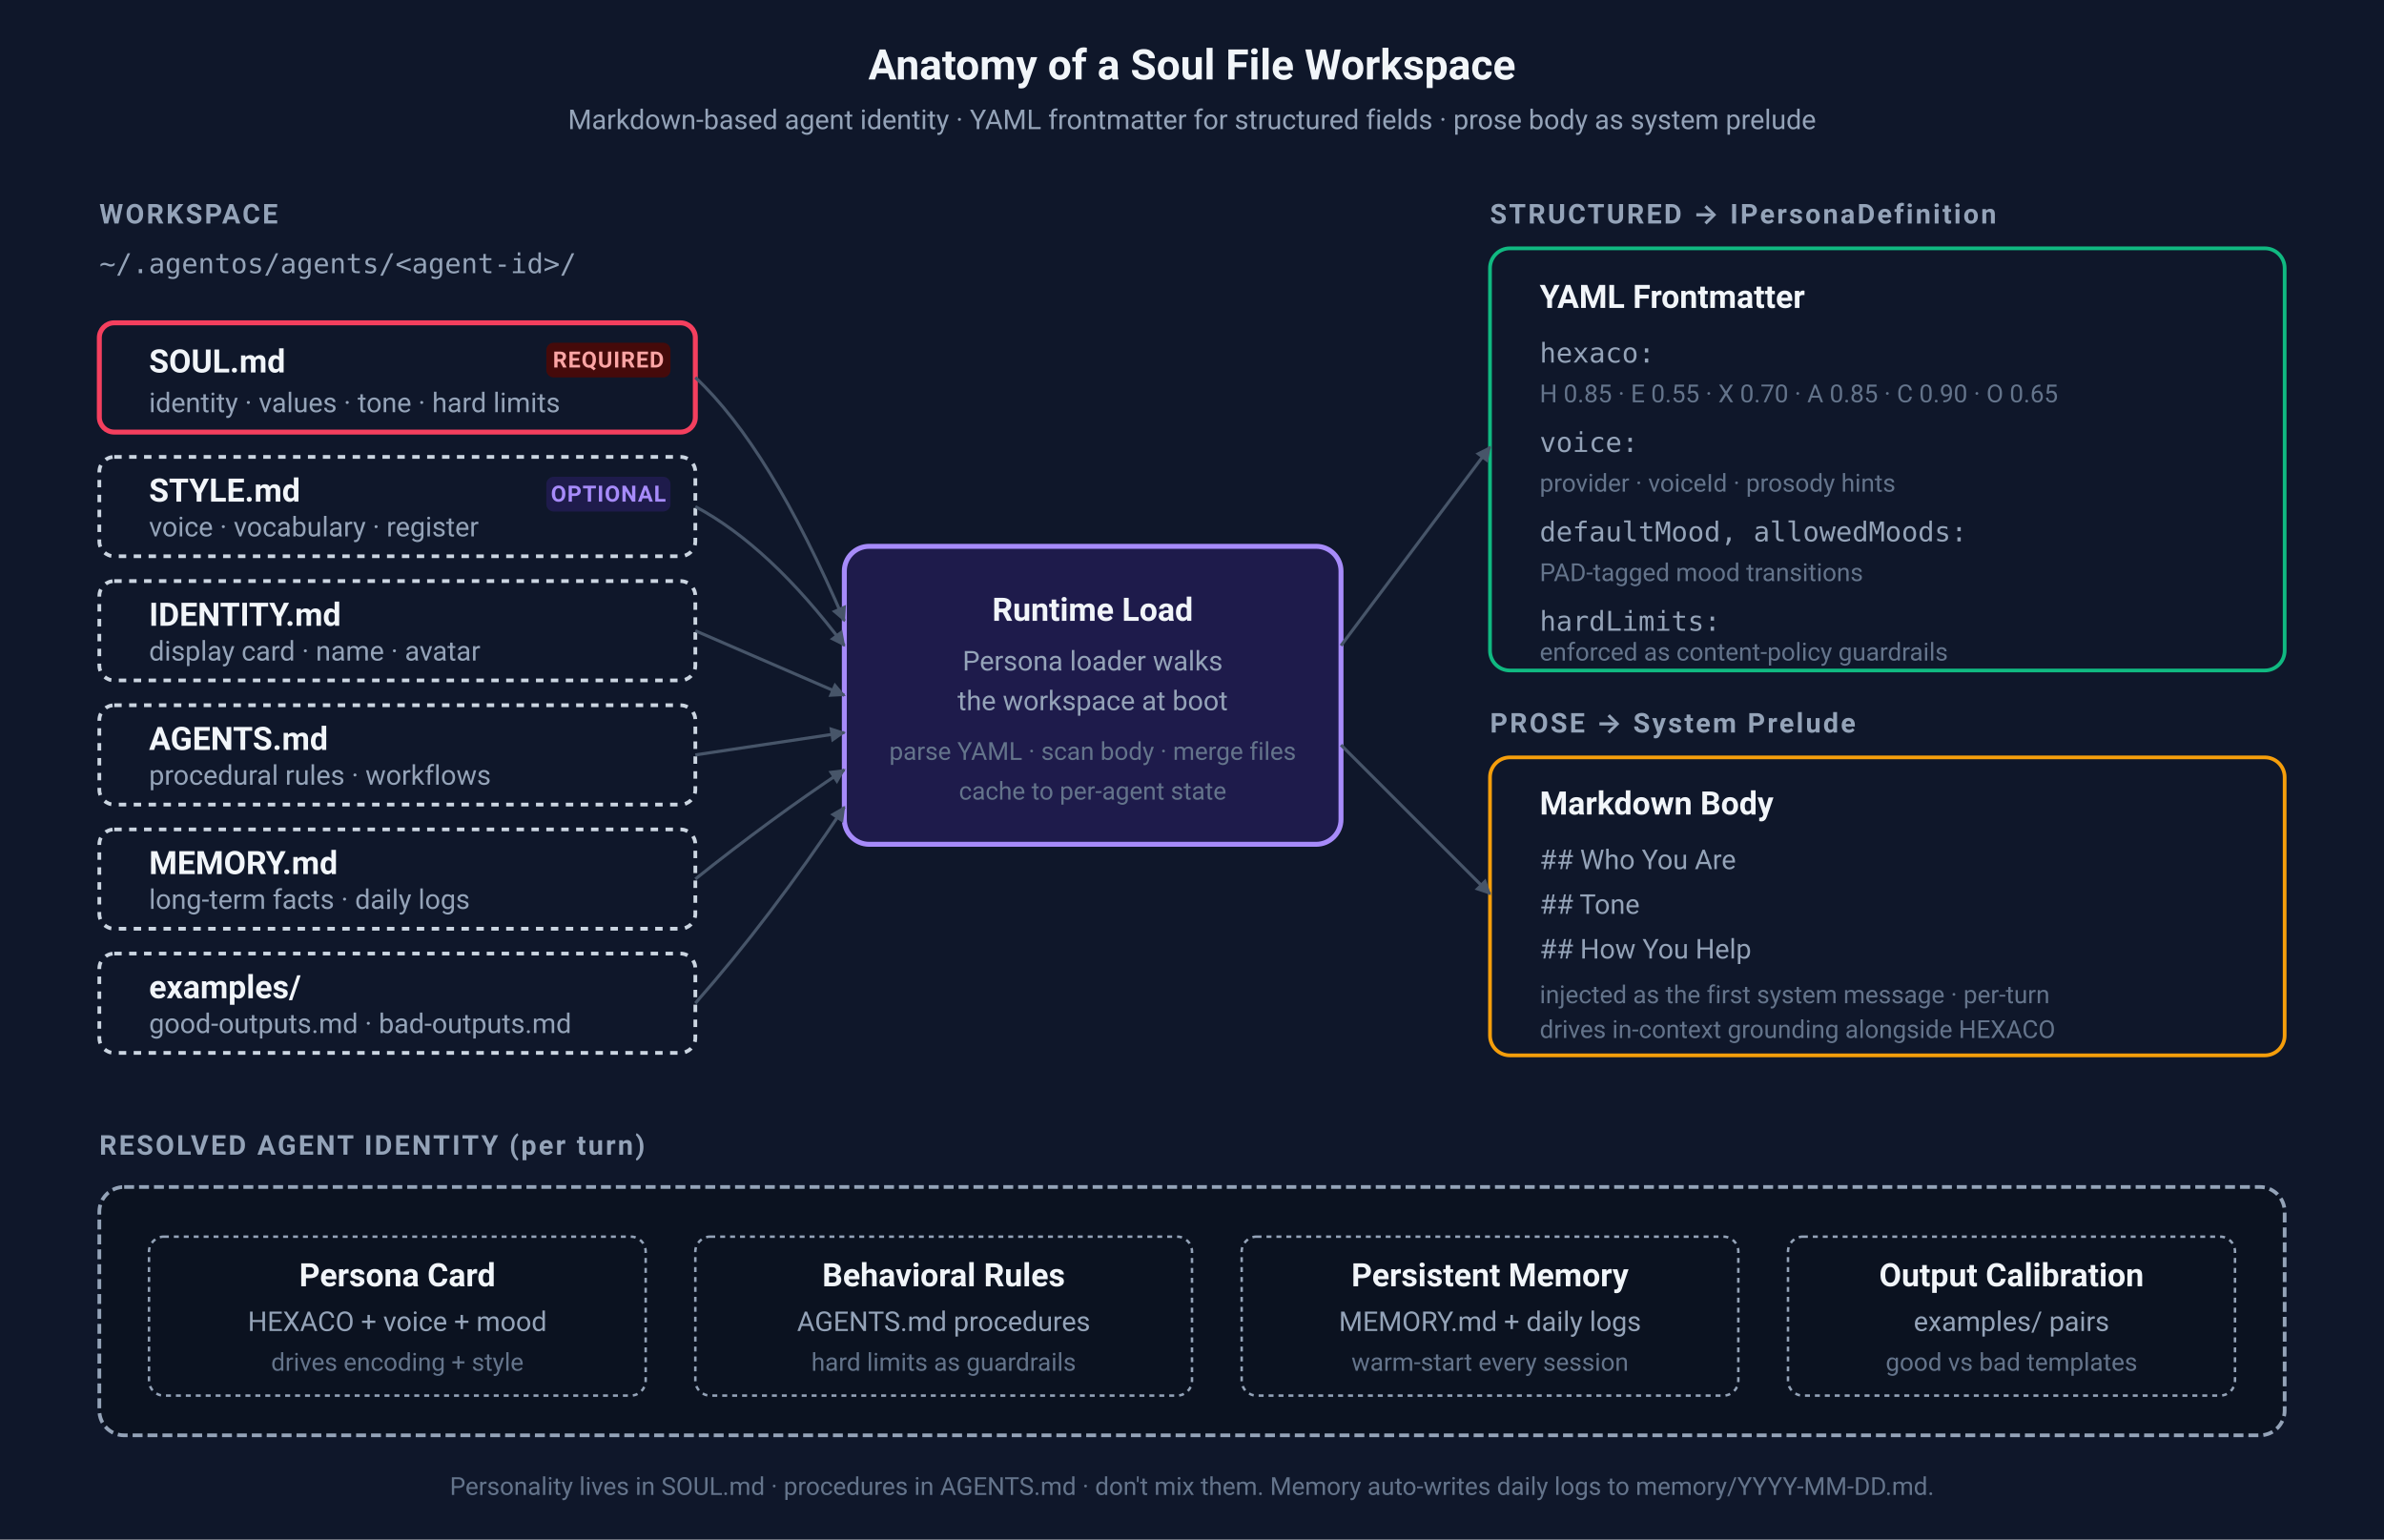
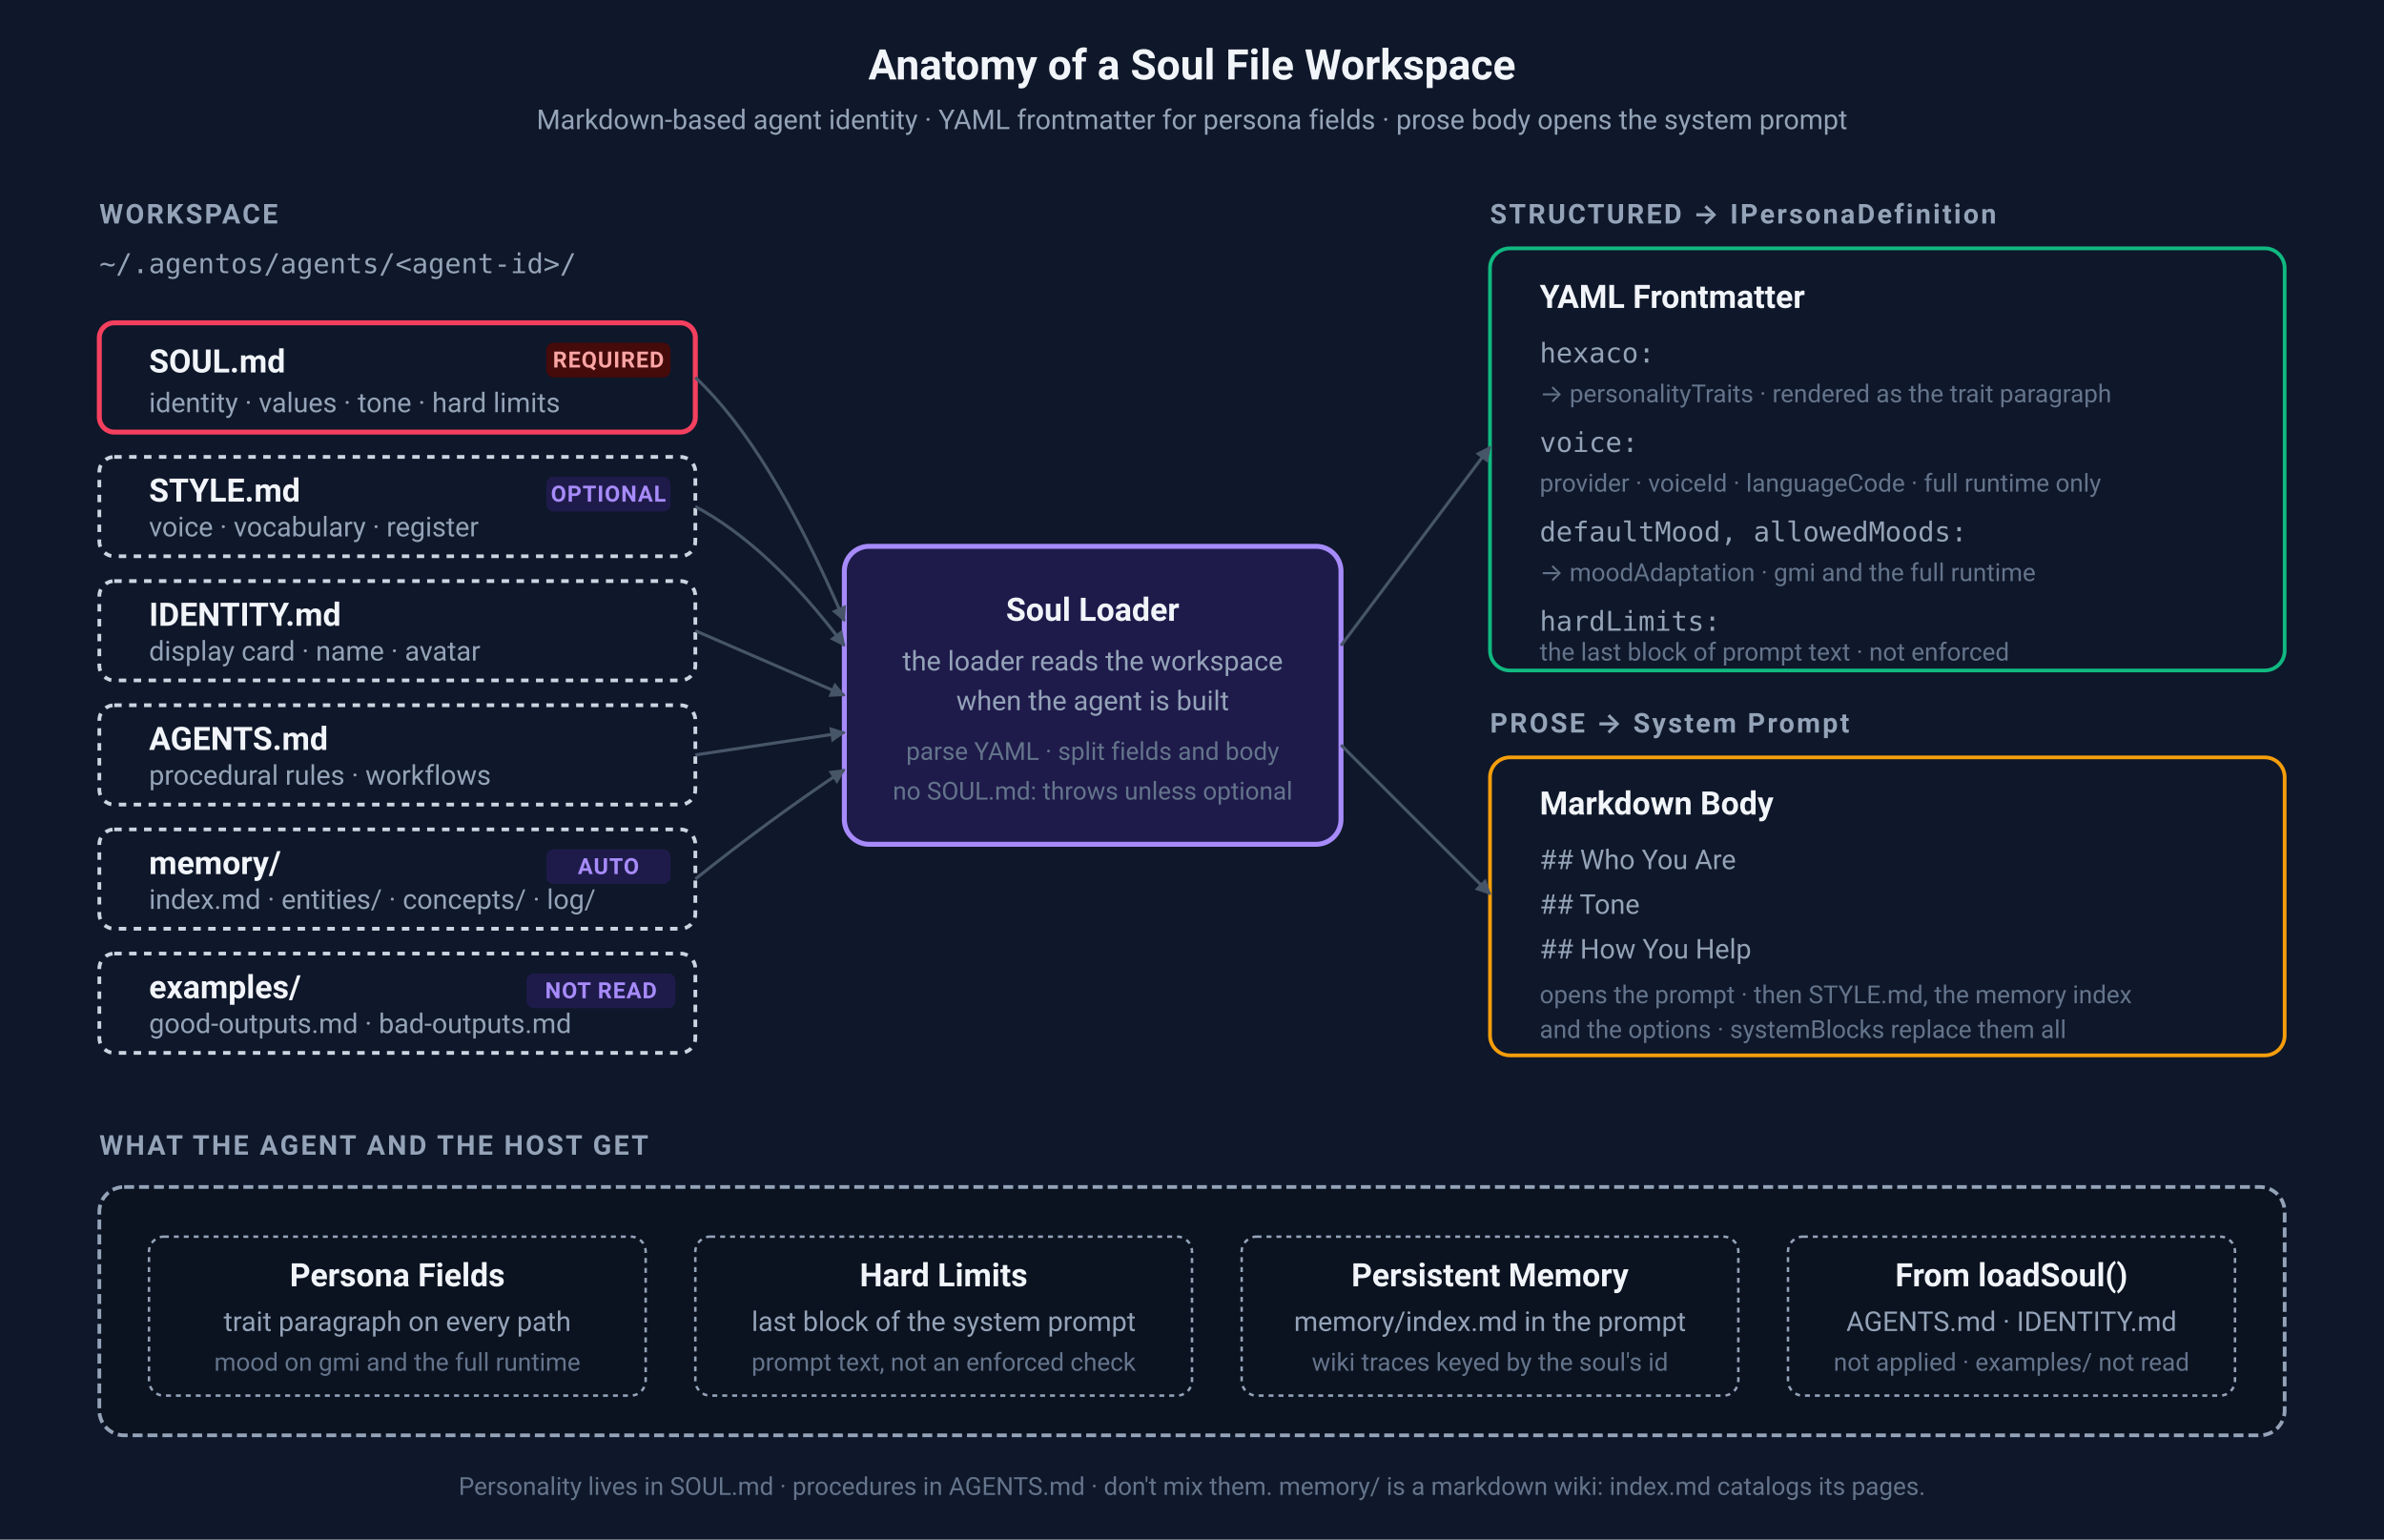
<svg xmlns="http://www.w3.org/2000/svg" viewBox="0 0 960 620" role="img" aria-labelledby="soul-files-title soul-files-desc" font-family="ui-sans-serif, system-ui, -apple-system, Segoe UI, Roboto, sans-serif">
  <defs>
    <style>
      .bg { fill: #0f172a; }
      .text { fill: #e2e8f0; font-size: 12px; }
      .title { fill: #f1f5f9; font-size: 17px; font-weight: 700; }
      .heading { fill: #f1f5f9; font-size: 13px; font-weight: 700; }
      .small { fill: #94a3b8; font-size: 11px; }
      .micro { fill: #64748b; font-size: 10px; }
      .mono { fill: #94a3b8; font-size: 11px; font-family: ui-monospace, SFMono-Regular, Menlo, monospace; }
      .lane-label { fill: #94a3b8; font-size: 11px; font-weight: 700; letter-spacing: 0.08em; }
      .file-req { fill: #ffffff; stroke: #f43f5e; stroke-width: 2; }
      .file-opt { fill: #ffffff; stroke: #cbd5e1; stroke-width: 1.5; stroke-dasharray: 3 3; }
      .runtime { fill: #1e1b4b; stroke: #a78bfa; stroke-width: 2; }
      .output-struct { fill: #ffffff; stroke: #10b981; stroke-width: 1.5; }
      .output-prose { fill: #ffffff; stroke: #f59e0b; stroke-width: 1.5; }
      .envelope { fill: #0b1220; stroke: #94a3b8; stroke-width: 1.5; stroke-dasharray: 4 2; }
      .tree-line { stroke: #334155; stroke-width: 1; fill: none; }
      .arrow-line { stroke: #475569; stroke-width: 1.25; fill: none; }
      .arrow-head { fill: #475569; }
      .badge-req { fill: #450a0a; }
      .badge-req-text { fill: #fca5a5; font-size: 9px; font-weight: 700; letter-spacing: 0.04em; }
      .badge-opt { fill: #1e1b4b; }
      .badge-opt-text { fill: #a78bfa; font-size: 9px; font-weight: 700; letter-spacing: 0.04em; }
      .file-req, .file-opt, .output-struct, .output-prose { fill: #0f172a; }
    </style>
    <marker id="soul-arrow" viewBox="0 0 10 10" refX="9" refY="5" markerWidth="5" markerHeight="5" orient="auto-start-reverse">
      <path d="M 0 0 L 10 5 L 0 10 z" class="arrow-head" />
    </marker>
  </defs>
  <rect class="bg" x="0" y="0" width="960" height="620" />
  <text x="480" y="32" class="title" text-anchor="middle">Anatomy of a Soul File Workspace</text>
-   <text x="480" y="52" class="small" text-anchor="middle">Markdown-based agent identity · YAML frontmatter for structured fields · prose body as system prelude</text>
+   <text x="480" y="52" class="small" text-anchor="middle">Markdown-based agent identity · YAML frontmatter for persona fields · prose body opens the system prompt</text>
  <text x="40" y="90" class="lane-label">WORKSPACE</text>
  <text x="40" y="110" class="mono">~/.agentos/agents/&lt;agent-id&gt;/</text>
  <rect x="40" y="130" width="240" height="44" rx="6" class="file-req" />
  <text x="60" y="150" class="heading">SOUL.md</text>
  <text x="60" y="166" class="small">identity · values · tone · hard limits</text>
  <rect x="220" y="138" width="50" height="14" rx="3" class="badge-req" />
  <text x="245" y="148" class="badge-req-text" text-anchor="middle">REQUIRED</text>
  <rect x="40" y="184" width="240" height="40" rx="6" class="file-opt" />
  <text x="60" y="202" class="heading">STYLE.md</text>
  <text x="60" y="216" class="small">voice · vocabulary · register</text>
  <rect x="40" y="234" width="240" height="40" rx="6" class="file-opt" />
  <text x="60" y="252" class="heading">IDENTITY.md</text>
  <text x="60" y="266" class="small">display card · name · avatar</text>
  <rect x="40" y="284" width="240" height="40" rx="6" class="file-opt" />
  <text x="60" y="302" class="heading">AGENTS.md</text>
  <text x="60" y="316" class="small">procedural rules · workflows</text>
  <rect x="40" y="334" width="240" height="40" rx="6" class="file-opt" />
-   <text x="60" y="352" class="heading">MEMORY.md</text>
-   <text x="60" y="366" class="small">long-term facts · daily logs</text>
+   <text x="60" y="352" class="heading">memory/</text>
+   <text x="60" y="366" class="small">index.md · entities/ · concepts/ · log/</text>
+   <rect x="220" y="342" width="50" height="14" rx="3" class="badge-opt" />
+   <text x="245" y="352" class="badge-opt-text" text-anchor="middle">AUTO</text>
  <rect x="40" y="384" width="240" height="40" rx="6" class="file-opt" />
  <text x="60" y="402" class="heading">examples/</text>
  <text x="60" y="416" class="small">good-outputs.md · bad-outputs.md</text>
+   <rect x="212" y="392" width="60" height="14" rx="3" class="badge-opt" />
+   <text x="242" y="402" class="badge-opt-text" text-anchor="middle">NOT READ</text>
  <rect x="220" y="192" width="50" height="14" rx="3" class="badge-opt" />
  <text x="245" y="202" class="badge-opt-text" text-anchor="middle">OPTIONAL</text>
  <rect x="340" y="220" width="200" height="120" rx="10" class="runtime" />
-   <text x="440" y="250" class="heading" text-anchor="middle">Runtime Load</text>
-   <text x="440" y="270" class="small" text-anchor="middle">Persona loader walks</text>
-   <text x="440" y="286" class="small" text-anchor="middle">the workspace at boot</text>
-   <text x="440" y="306" class="micro" text-anchor="middle">parse YAML · scan body · merge files</text>
-   <text x="440" y="322" class="micro" text-anchor="middle">cache to per-agent state</text>
+   <text x="440" y="250" class="heading" text-anchor="middle">Soul Loader</text>
+   <text x="440" y="270" class="small" text-anchor="middle">the loader reads the workspace</text>
+   <text x="440" y="286" class="small" text-anchor="middle">when the agent is built</text>
+   <text x="440" y="306" class="micro" text-anchor="middle">parse YAML · split fields and body</text>
+   <text x="440" y="322" class="micro" text-anchor="middle">no SOUL.md: throws unless optional</text>
  <path class="arrow-line" d="M 280,152 Q 310,180 340,250" marker-end="url(#soul-arrow)" />
  <path class="arrow-line" d="M 280,204 Q 310,220 340,260" marker-end="url(#soul-arrow)" />
  <path class="arrow-line" d="M 280,254 L 340,280" marker-end="url(#soul-arrow)" />
  <path class="arrow-line" d="M 280,304 L 340,295" marker-end="url(#soul-arrow)" />
  <path class="arrow-line" d="M 280,354 Q 310,330 340,310" marker-end="url(#soul-arrow)" />
-   <path class="arrow-line" d="M 280,404 Q 310,370 340,325" marker-end="url(#soul-arrow)" />
  <text x="600" y="90" class="lane-label">STRUCTURED → IPersonaDefinition</text>
  <rect x="600" y="100" width="320" height="170" rx="8" class="output-struct" />
  <text x="620" y="124" class="heading">YAML Frontmatter</text>
  <text x="620" y="146" class="mono">hexaco:</text>
-   <text x="620" y="162" class="micro">  H 0.85 · E 0.55 · X 0.70 · A 0.85 · C 0.90 · O 0.65</text>
+   <text x="620" y="162" class="micro">  → personalityTraits · rendered as the trait paragraph</text>
  <text x="620" y="182" class="mono">voice:</text>
-   <text x="620" y="198" class="micro">  provider · voiceId · prosody hints</text>
+   <text x="620" y="198" class="micro">  provider · voiceId · languageCode · full runtime only</text>
  <text x="620" y="218" class="mono">defaultMood, allowedMoods:</text>
-   <text x="620" y="234" class="micro">  PAD-tagged mood transitions</text>
+   <text x="620" y="234" class="micro">  → moodAdaptation · gmi and the full runtime</text>
  <text x="620" y="254" class="mono">hardLimits:</text>
-   <text x="620" y="266" class="micro">  enforced as content-policy guardrails</text>
-   <text x="600" y="295" class="lane-label">PROSE → System Prelude</text>
+   <text x="620" y="266" class="micro">  the last block of prompt text · not enforced</text>
+   <text x="600" y="295" class="lane-label">PROSE → System Prompt</text>
  <rect x="600" y="305" width="320" height="120" rx="8" class="output-prose" />
  <text x="620" y="328" class="heading">Markdown Body</text>
  <text x="620" y="350" class="small">## Who You Are</text>
  <text x="620" y="368" class="small">## Tone</text>
  <text x="620" y="386" class="small">## How You Help</text>
-   <text x="620" y="404" class="micro">injected as the first system message · per-turn</text>
-   <text x="620" y="418" class="micro">drives in-context grounding alongside HEXACO</text>
+   <text x="620" y="404" class="micro">opens the prompt · then STYLE.md, the memory index</text>
+   <text x="620" y="418" class="micro">and the options · systemBlocks replace them all</text>
  <path class="arrow-line" d="M 540,260 L 600,180" marker-end="url(#soul-arrow)" />
  <path class="arrow-line" d="M 540,300 L 600,360" marker-end="url(#soul-arrow)" />
-   <text x="40" y="465" class="lane-label">RESOLVED AGENT IDENTITY (per turn)</text>
+   <text x="40" y="465" class="lane-label">WHAT THE AGENT AND THE HOST GET</text>
  <rect x="40" y="478" width="880" height="100" rx="10" class="envelope" />
  <rect x="60" y="498" width="200" height="64" rx="6" fill="none" stroke-dasharray="2 2" stroke="#94a3b8" />
-   <text x="160" y="518" class="heading" text-anchor="middle">Persona Card</text>
-   <text x="160" y="536" class="small" text-anchor="middle">HEXACO + voice + mood</text>
-   <text x="160" y="552" class="micro" text-anchor="middle">drives encoding + style</text>
+   <text x="160" y="518" class="heading" text-anchor="middle">Persona Fields</text>
+   <text x="160" y="536" class="small" text-anchor="middle">trait paragraph on every path</text>
+   <text x="160" y="552" class="micro" text-anchor="middle">mood on gmi and the full runtime</text>
  <rect x="280" y="498" width="200" height="64" rx="6" fill="none" stroke-dasharray="2 2" stroke="#94a3b8" />
-   <text x="380" y="518" class="heading" text-anchor="middle">Behavioral Rules</text>
-   <text x="380" y="536" class="small" text-anchor="middle">AGENTS.md procedures</text>
-   <text x="380" y="552" class="micro" text-anchor="middle">hard limits as guardrails</text>
+   <text x="380" y="518" class="heading" text-anchor="middle">Hard Limits</text>
+   <text x="380" y="536" class="small" text-anchor="middle">last block of the system prompt</text>
+   <text x="380" y="552" class="micro" text-anchor="middle">prompt text, not an enforced check</text>
  <rect x="500" y="498" width="200" height="64" rx="6" fill="none" stroke-dasharray="2 2" stroke="#94a3b8" />
  <text x="600" y="518" class="heading" text-anchor="middle">Persistent Memory</text>
-   <text x="600" y="536" class="small" text-anchor="middle">MEMORY.md + daily logs</text>
-   <text x="600" y="552" class="micro" text-anchor="middle">warm-start every session</text>
+   <text x="600" y="536" class="small" text-anchor="middle">memory/index.md in the prompt</text>
+   <text x="600" y="552" class="micro" text-anchor="middle">wiki traces keyed by the soul's id</text>
  <rect x="720" y="498" width="180" height="64" rx="6" fill="none" stroke-dasharray="2 2" stroke="#94a3b8" />
-   <text x="810" y="518" class="heading" text-anchor="middle">Output Calibration</text>
-   <text x="810" y="536" class="small" text-anchor="middle">examples/ pairs</text>
-   <text x="810" y="552" class="micro" text-anchor="middle">good vs bad templates</text>
-   <text x="480" y="602" class="micro" text-anchor="middle">Personality lives in SOUL.md · procedures in AGENTS.md · don't mix them. Memory auto-writes daily logs to memory/YYYY-MM-DD.md.</text>
+   <text x="810" y="518" class="heading" text-anchor="middle">From loadSoul()</text>
+   <text x="810" y="536" class="small" text-anchor="middle">AGENTS.md · IDENTITY.md</text>
+   <text x="810" y="552" class="micro" text-anchor="middle">not applied · examples/ not read</text>
+   <text x="480" y="602" class="micro" text-anchor="middle">Personality lives in SOUL.md · procedures in AGENTS.md · don't mix them. memory/ is a markdown wiki: index.md catalogs its pages.</text>
</svg>
